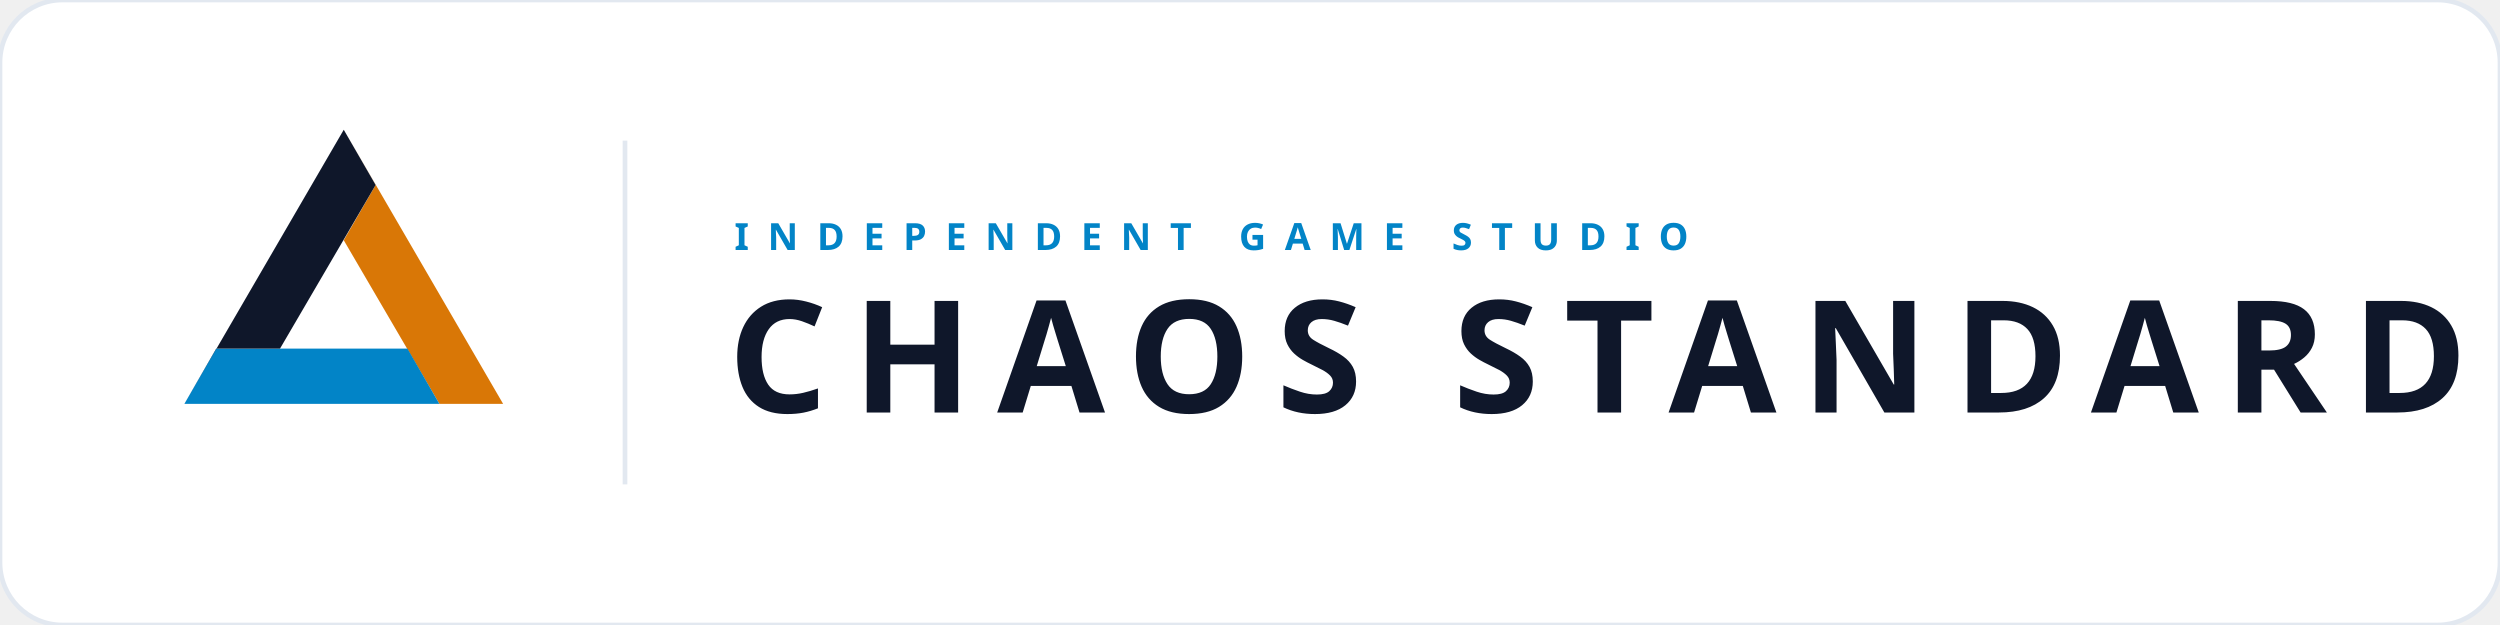
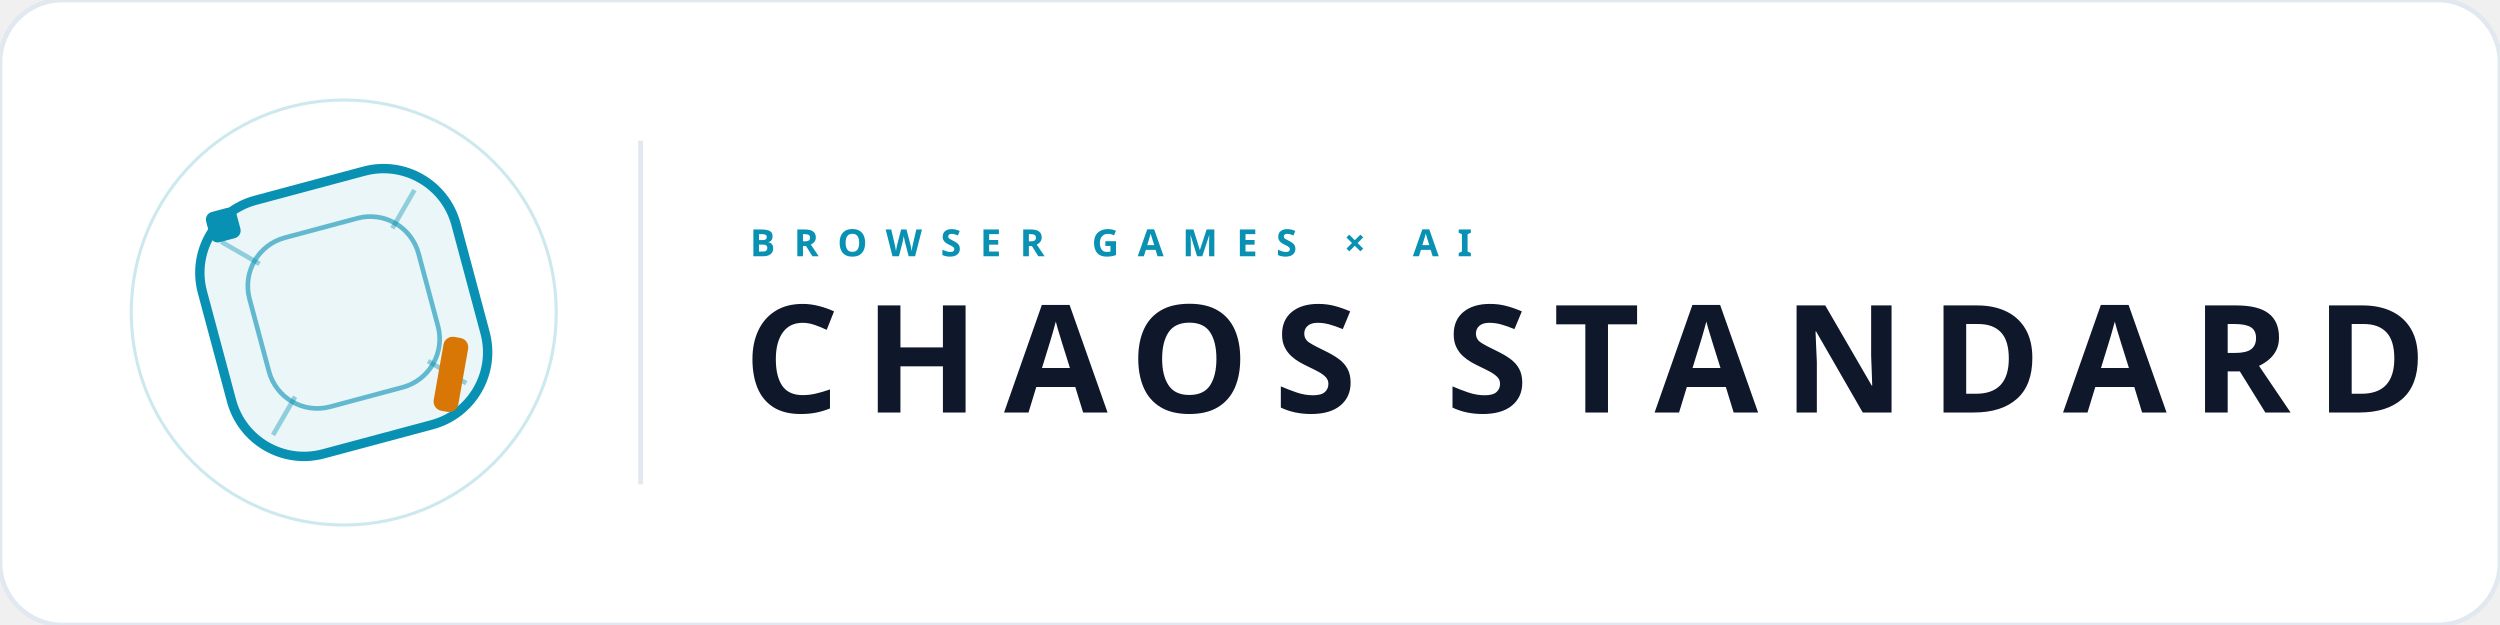
<svg xmlns="http://www.w3.org/2000/svg" viewBox="0 0 800 200" fill="none">
  <rect width="800" height="200" rx="20" fill="#FFFFFF" />
  <rect width="800" height="200" rx="20" stroke="#E2E8F0" stroke-width="1.5" />
-   <g transform="translate(110, 100) scale(0.68)">
-     <path d="M 0 -86 L 75 43 L 45 43 L 0 -34 L 15 -60 Z" fill="#D97706" />
-     <path d="M 75 43 L -75 43 L -60 17 L 30 17 L 45 43 Z" fill="#0284C7" />
-     <path d="M -75 43 L 0 -86 L 15 -60 L -30 17 L -60 17 Z" fill="#0F172A" />
+   <g transform="translate(110, 100)">
+     <circle cx="0" cy="0" r="68" stroke="#0891B2" stroke-opacity="0.2" stroke-width="1" />
+     <g transform="rotate(-15)">
+       <rect x="-42" y="-42" width="84" height="84" rx="24" stroke="#0891B2" stroke-width="3" fill="#0891B2" fill-opacity="0.08" />
+       <rect x="-28" y="-28" width="56" height="56" rx="16" stroke="#0891B2" stroke-width="1.5" stroke-opacity="0.6" />
+       <line x1="-32" y1="-32" x2="-22" y2="-22" stroke="#0891B2" stroke-width="1.5" stroke-opacity="0.4" />
+       <line x1="32" y1="-32" x2="22" y2="-22" stroke="#0891B2" stroke-width="1.5" stroke-opacity="0.4" />
+       <line x1="-32" y1="32" x2="-22" y2="22" stroke="#0891B2" stroke-width="1.5" stroke-opacity="0.4" />
+       <line x1="32" y1="32" x2="22" y2="22" stroke="#0891B2" stroke-width="1.5" stroke-opacity="0.4" />
+       <rect x="-35" y="-42" width="10" height="10" rx="2.5" fill="#0891B2" />
+       <g transform="translate(28, 28) rotate(25)">
+         <rect x="-4" y="-12" width="8" height="24" rx="3" fill="#D97706" />
+       </g>
+     </g>
  </g>
-   <line x1="200" y1="45" x2="200" y2="155" stroke="#E2E8F0" stroke-width="1.5" />
-   <text x="235" y="80" fill="#0284C7" font-family="'JetBrains Mono', 'Segoe UI', monospace" font-size="12" font-weight="700" letter-spacing="6">
-     INDEPENDENT GAME STUDIO
+   <line x1="205" y1="45" x2="205" y2="155" stroke="#E2E8F0" stroke-width="1.5" />
+   <text x="240" y="82" fill="#0891B2" font-family="'JetBrains Mono', 'Segoe UI', monospace" font-size="12" font-weight="700" letter-spacing="6">
+     BROWSER GAMES × AI
  </text>
-   <text x="233" y="132" fill="#0F172A" font-family="'Space Grotesk', 'Segoe UI', sans-serif" font-size="50" font-weight="800" letter-spacing="8">
+   <text x="238" y="132" fill="#0F172A" font-family="'Space Grotesk', 'Segoe UI', sans-serif" font-size="48" font-weight="800" letter-spacing="8">
    CHAOS STANDARD
  </text>
</svg>
